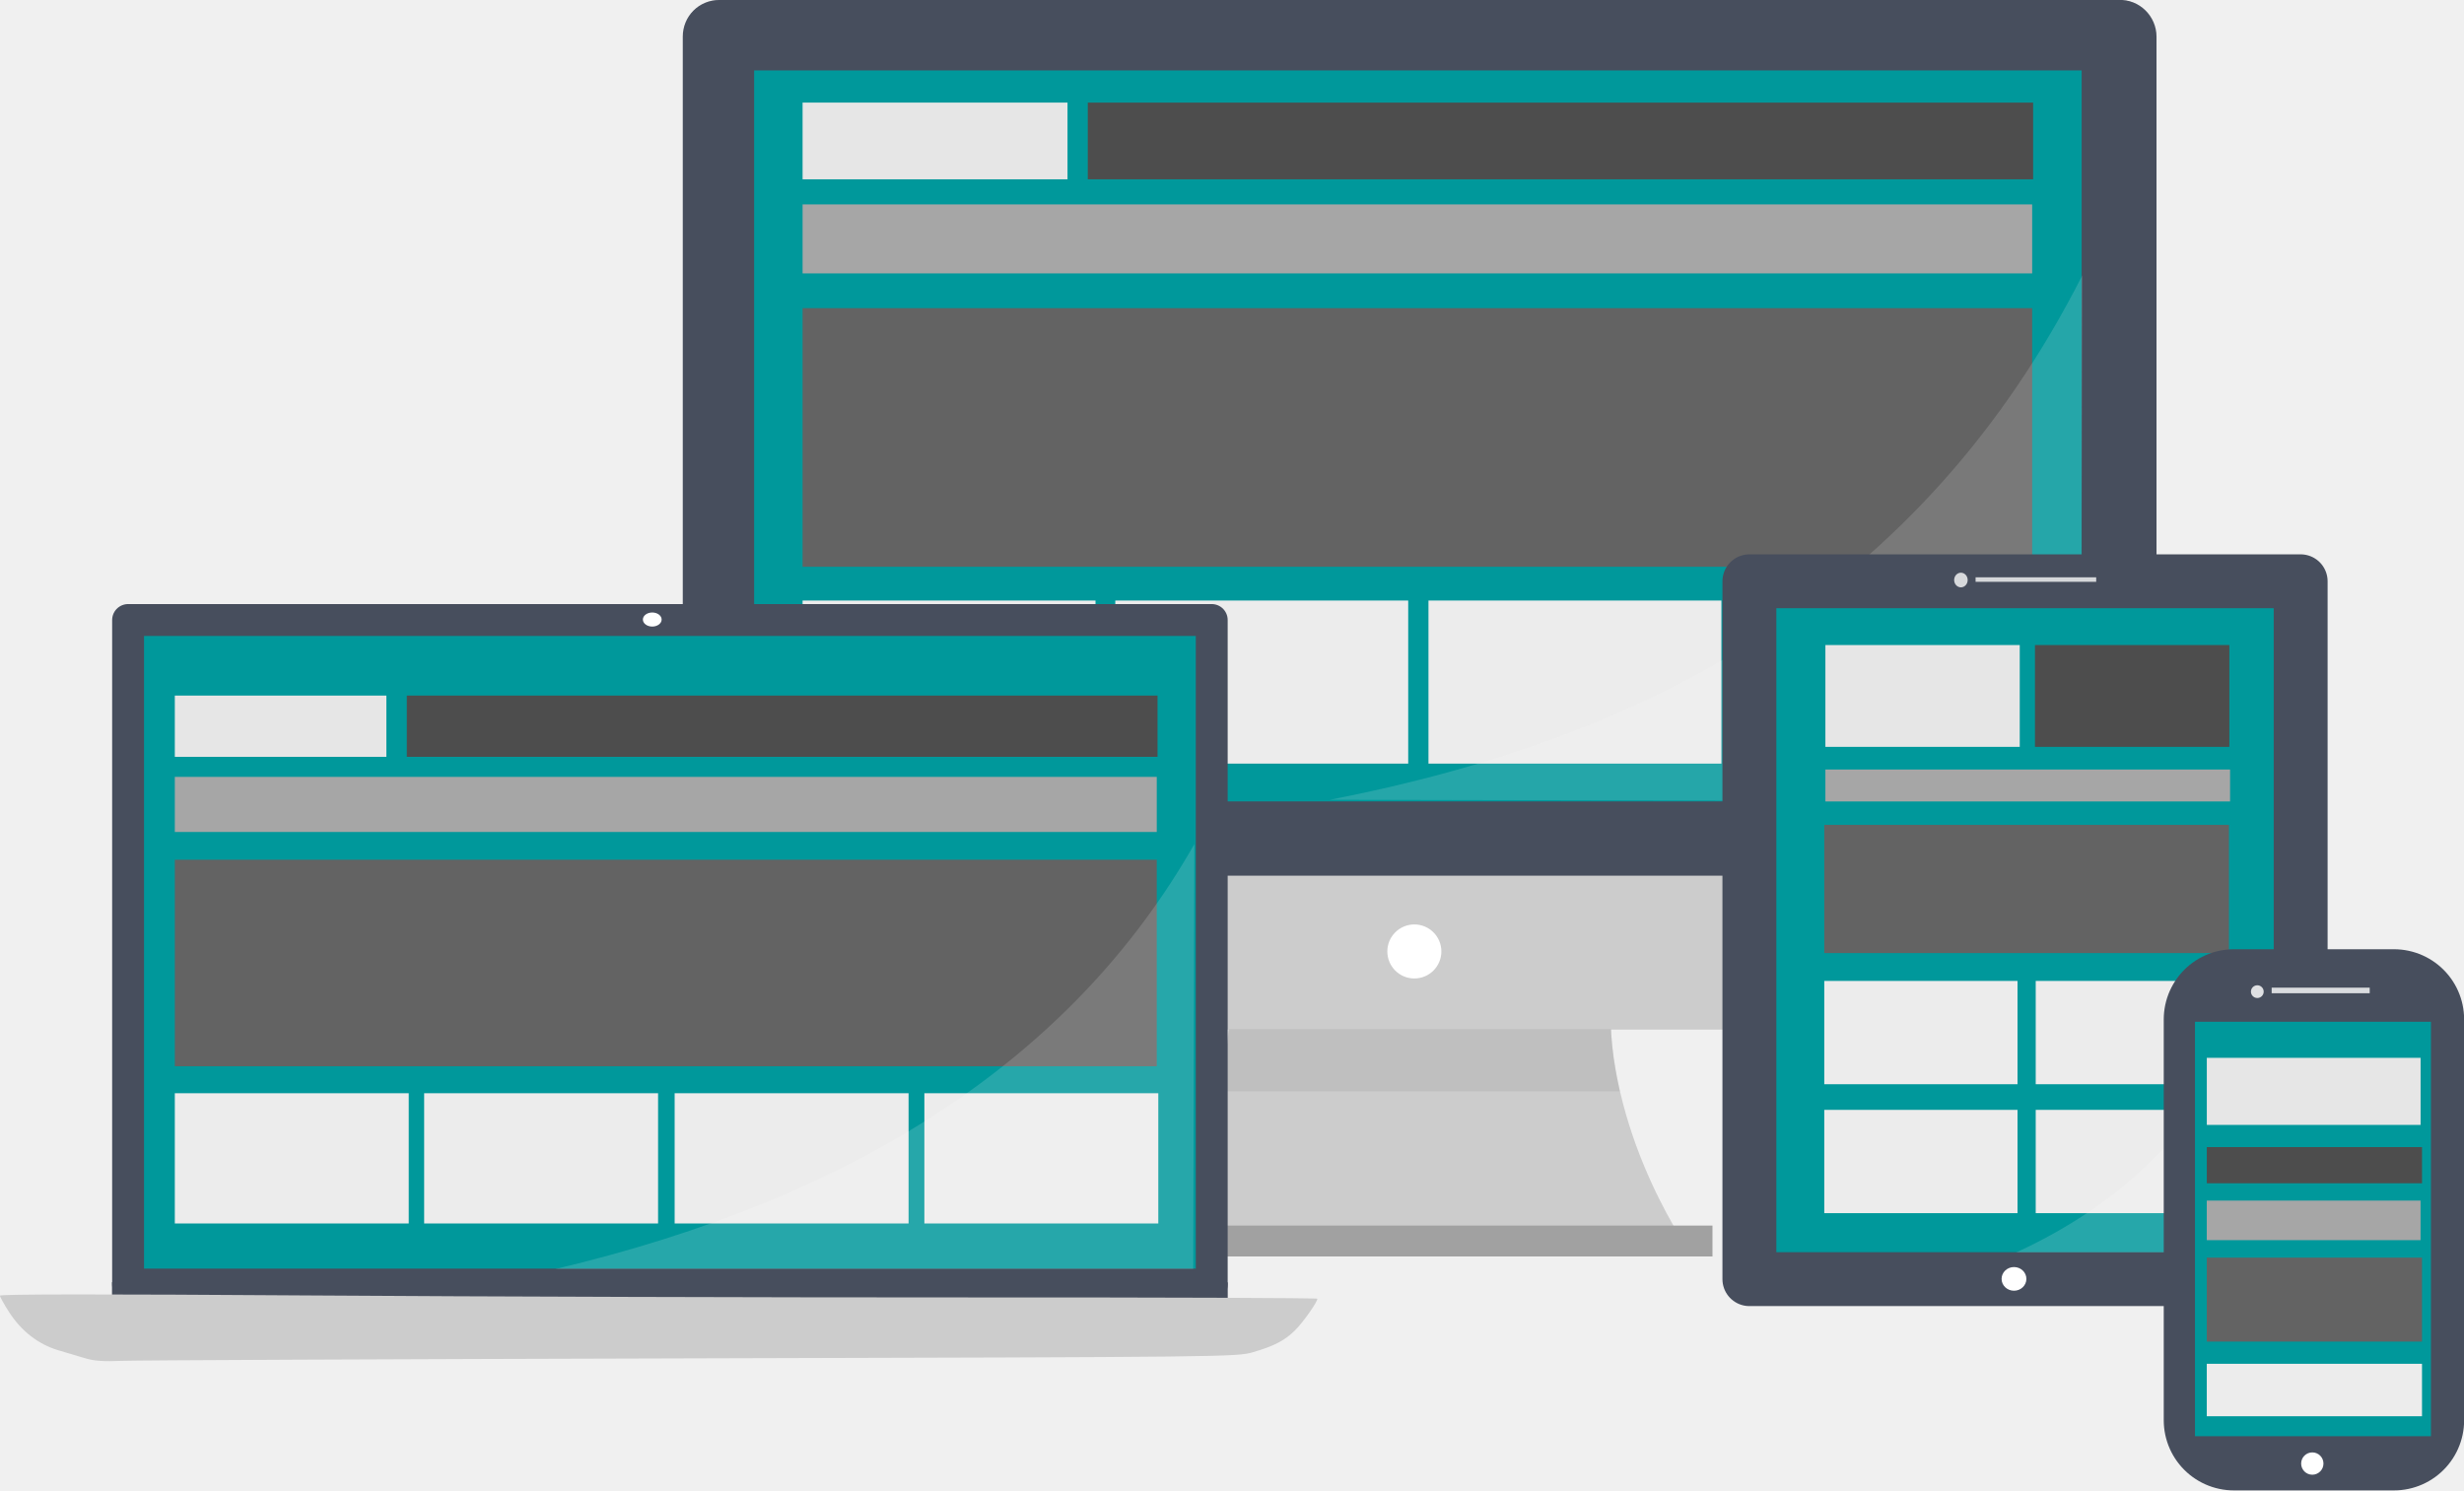
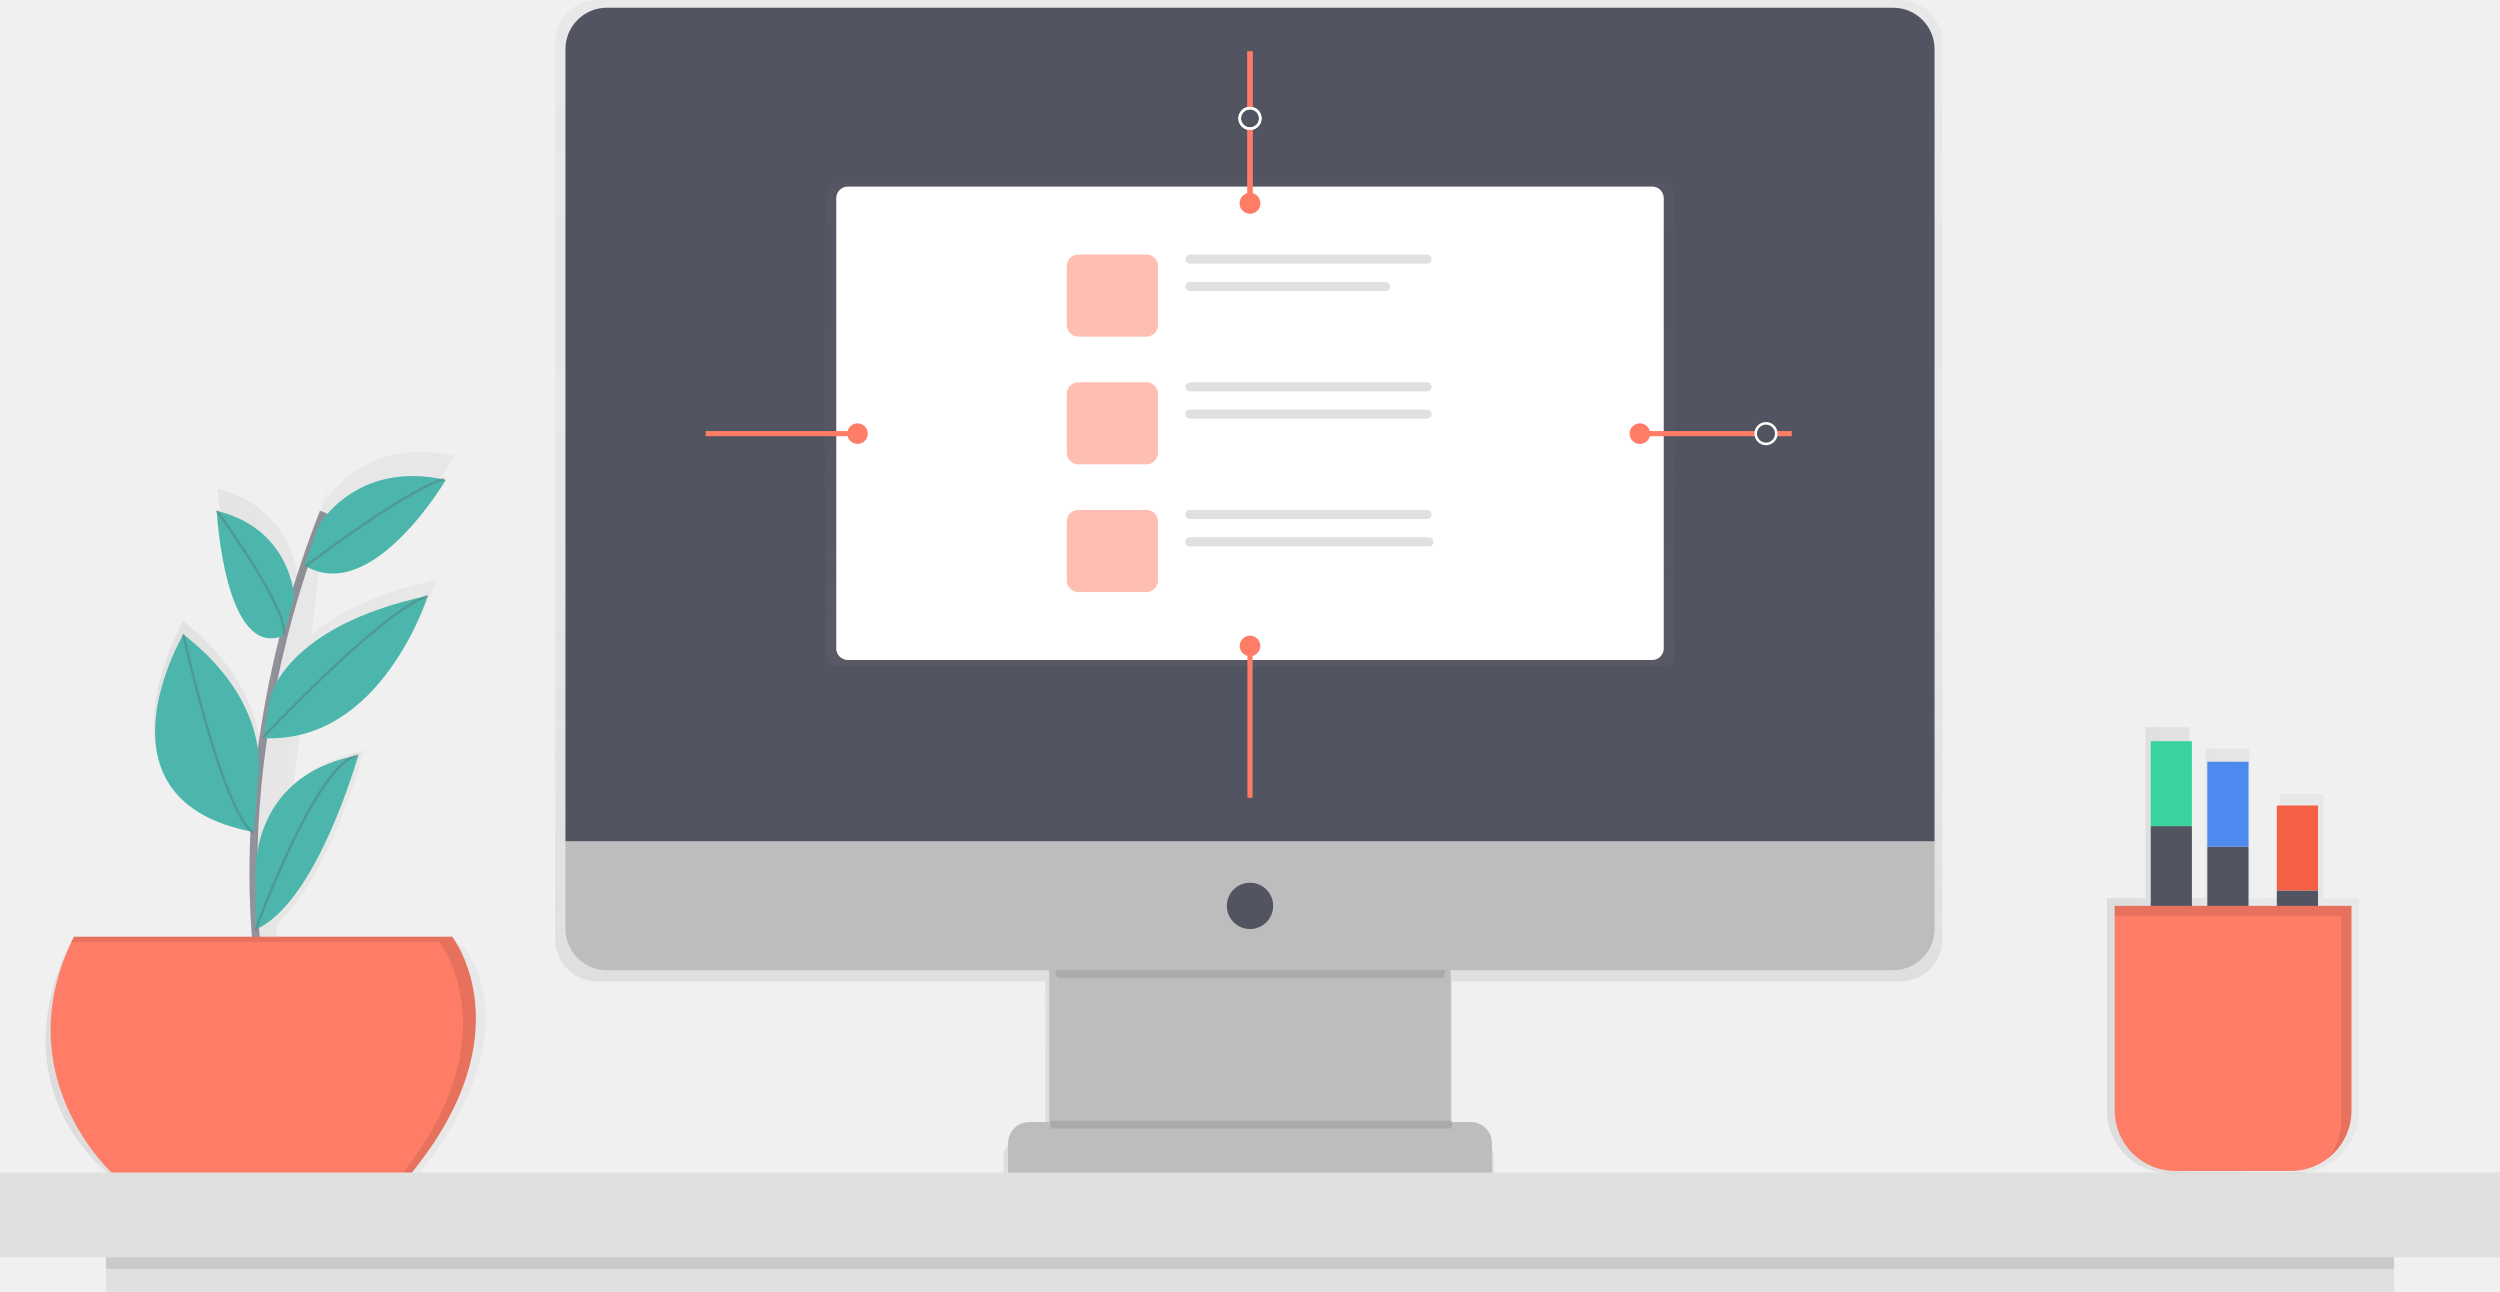
- <svg xmlns="http://www.w3.org/2000/svg" height="935.19" width="1545.8" viewBox="0 0 1545.806 935.19">
-   <g transform="translate(-421.9 -330.516)">
-     <path fill="#ccc" d="M1774.8 953.53c0 12.715-9.99 23.008-23.008 23.008h-878.25c-12.715 0-23.008-9.99-23.008-23.008V353.5c0-12.715 9.99-23.008 23.008-23.008h877.64c12.715 0 23.008 9.99 23.008 23.008v600.03h.605z" />
-     <path fill="#474e5d" d="M1774.8 353.51v526.46H850.24V353.51c0-12.715 9.99-23.008 23.008-23.008h877.64c13.32-.605 23.916 10.293 23.916 23.008z" />
-     <path fill="#00989b" d="M895.01 374.7h832.83v458.65H895.01z" />
-     <path fill="#ccc" d="M1432.1 963.52c0-48.741-89.913-16.045-119.58-3.633-29.971-12.412-119.58-44.805-119.58 3.633 0 83.859-51.768 155-51.768 155h342.705c-.303 0-51.768-71.144-51.768-155z" />
-     <path fill="#a1a1a1" d="M1128.1 1099.5h368.13v19.375H1128.1z" />
-     <path opacity=".3" d="M1438.1 1015.3h-251.27c2.725-12.412 4.541-25.127 6.055-39.053h239.77c.302 13.926 2.724 26.944 5.45 39.053z" fill="#a1a1a1" />
-     <circle cy="927.5" cx="1309.2" r="16.953" fill="#fff" />
-     <path fill="#e6e6e6" d="M925.41 394.89h166.204v48.136H925.41z" />
-     <path fill="#4d4d4d" d="M1104.33 394.89h593.067v48.136h-593.068z" />
-     <path d="M925.41 707.318h183.763v102.326H925.41zm196.176 0h183.763v102.326h-183.763zm196.478 0h183.763v102.326h-183.763zm196.478 0h183.763v102.326h-183.763z" fill="#ececec" />
-     <path fill="#636363" d="M925.41 523.858h771.382v162.268H925.41z" />
-     <path fill="#a6a6a6" d="M925.41 458.769h771.382v43.291H925.41z" />
-   </g>
-   <path opacity=".15" d="M834.29 501.81l471.08 1 1-330.06c-100.91 198.82-270.12 289.8-472.08 329.06z" fill-rule="evenodd" fill="#f9f9f9" />
-   <g transform="translate(745.3 -487.81)">
-     <g transform="translate(-1544.6 345.13)">
-       <path stroke-linejoin="round" stroke="#474e5d" stroke-width="20" fill="#00989b" d="M879.66 531.7h679.83v416.96H879.66z" />
-       <ellipse rx="5.882" ry="4.412" cy="531.4" cx="1208.5" fill="#fff" />
-       <path d="M882.9 958.69h-13.327v-11.581zm673.3-.01h13.327v-11.581z" fill-rule="evenodd" fill="#474e5d" />
-       <path d="M852.97 994.98a2502.654 2502.654 0 00-17.152-5.119c-12.373-3.642-23.067-11.924-30.753-23.815-3.174-4.911-5.772-9.595-5.772-10.408 0-.99 63.995-1.036 193.75-.14 106.56.737 292.52 1.296 413.24 1.243s219.49.313 219.49.815c0 2.085-8.863 14.664-13.836 19.637-6.56 6.56-13.174 10.02-26.605 13.92-10.178 2.955-14.164 2.998-352.21 3.866-188.05.483-348.86 1.183-357.35 1.557-11.255.495-17.434.073-22.794-1.556z" fill="#ccc" />
-     </g>
-     <path fill="#e6e6e6" d="M-635.63 924.243h132.73v38.441h-132.73z" />
-     <path fill="#4d4d4d" d="M-490.085 924.243h470.968v38.441h-470.968z" />
-     <path d="M-635.63 1173.75h146.754v81.718H-635.63zm156.425 0h146.754v81.718h-146.754zm157.15 0H-175.3v81.718h-146.755zm156.667 0h146.755v81.718h-146.755z" fill="#ececec" />
-     <path fill="#636363" d="M-635.63 1027.237H-19.6v129.588h-616.03z" />
-     <path fill="#a6a6a6" d="M-635.63 975.256H-19.6v34.573h-616.03z" />
-     <a opacity=".15" transform="translate(124.92 236.68)">
-       <path d="M-521.93 1047.4h400.29l.707-266.63c-76.86 135.09-212.88 222.05-401 266.63z" fill-rule="evenodd" fill="#fff" />
-     </a>
-   </g>
-   <path stroke-linejoin="round" stroke="#474e5d" stroke-width="33.816" fill="#00989b" d="M1097.49 364.73h345.84v437.86h-345.84z" />
-   <g fill="#fff" transform="translate(3448.79 -1072.77)">
-     <ellipse rx="7.779" ry="7.426" cy="1875.2" cx="-2185.3" />
-     <ellipse opacity=".782" rx="4.243" ry="4.597" cy="1436.7" cx="-2218.6" />
-     <path opacity=".773" d="M-2209.4 1435h75.673v2.829h-75.673z" />
-   </g>
-   <path fill="#a6a6a6" d="M1145.17 482.83h253.88v20.048h-253.88z" />
-   <path fill="#636363" d="M1144.471 517.565h253.879v80.43h-253.879z" />
-   <path fill="#e6e6e6" d="M1145.17 404.73h121.928v63.878H1145.17z" />
-   <path fill="#4d4d4d" d="M1276.656 404.73h121.927v63.878h-121.927z" />
-   <path d="M1144.471 615.48H1265.7v64.81h-121.228zm132.651 0h121.228v64.81h-121.228zm-132.651 80.896H1265.7v64.81h-121.228zm132.651 0h121.228v64.81h-121.228z" fill="#ececec" />
-   <path opacity=".15" d="M1264.89 785.83h161.25l.707-190.24c-31.008 101.01-89.563 156.95-161.96 190.24z" fill-rule="evenodd" fill="#fff" />
-   <g transform="translate(3320.94 -783.7)">
-     <path stroke-linejoin="round" fill-rule="evenodd" stroke="#474e5d" stroke-width="88.004" fill="#474e5d" d="M-1919.5 1423.3h100.44v251.54h-100.44z" />
-     <path opacity=".798" fill-rule="evenodd" fill="#fff" d="M-1895.8 1403.4h61.511v3.501h-61.511z" />
-     <path fill="#00989b" d="M-1943.9 1424.8h148.03v260.04h-148.03z" />
-     <circle cx="-1870.3" cy="1702" r="7" fill="#fff" />
-     <circle opacity=".825" cx="-1904.8" cy="1405.9" r="4" fill="#fff" />
-   </g>
-   <path fill="#a6a6a6" d="M1384.44 753.3h134.11v24.825h-134.11z" />
-   <path fill="#636363" d="M1384.44 789.1h135.02v52.677h-135.02z" />
-   <path fill="#e6e6e6" d="M1384.458 663.73h134.114v42.08h-134.114z" />
-   <path fill="#4d4d4d" d="M1384.458 719.736h135.022v22.706h-135.022z" />
-   <path fill="#ececec" d="M1384.44 855.7h135.02v32.917h-135.02z" />
+ <svg xmlns="http://www.w3.org/2000/svg" xmlns:xlink="http://www.w3.org/1999/xlink" data-name="Layer 1" width="971.44" height="502">
+   <defs>
+     <linearGradient id="a" x1="599.5" y1="668.05" x2="599.5" y2="199" gradientUnits="userSpaceOnUse">
+       <stop offset="0" stop-color="gray" stop-opacity=".25" />
+       <stop offset=".54" stop-color="gray" stop-opacity=".12" />
+       <stop offset="1" stop-color="gray" stop-opacity=".1" />
+     </linearGradient>
+     <linearGradient id="b" x1="485.72" y1="258.88" x2="485.72" y2="71.12" xlink:href="#a" />
+     <linearGradient id="c" x1="132" y1="515" x2="303" y2="515" xlink:href="#a" />
+     <linearGradient id="d" x1="933" y1="568.28" x2="1031" y2="568.28" xlink:href="#a" />
+   </defs>
+   <path d="M852.69 199H346.31A16.37 16.37 0 00330 215.42v348.52a16.37 16.37 0 0016.31 16.42h174.16v60.16h-7.94a8.3 8.3 0 00-8.27 8.33v12.07h16.21v7.14h158.06v-7.14h16.21v-12.07a8.3 8.3 0 00-8.27-8.33H679V640h-.51v-59.64h174.2A16.37 16.37 0 00869 563.94V215.42A16.37 16.37 0 00852.69 199z" transform="translate(-114.28 -199)" fill="url(#a)" opacity=".7" />
+   <path fill="#bdbdbd" d="M407.72 371h156v92h-156z" />
+   <path d="M410.79 380h150.17c1.81-7.87 3.26-13 3.26-13h-157s1.61 5.11 3.57 13z" opacity=".1" />
+   <path d="M235.82 3h499.8a16.1 16.1 0 0116.1 16.1V327h-532V19.1A16.1 16.1 0 01235.82 3z" fill="#535461" />
+   <path d="M735.62 377h-499.8a16.1 16.1 0 01-16.1-16.1V327h532v33.9a16.1 16.1 0 01-16.1 16.1z" fill="#bdbdbd" />
+   <circle cx="485.72" cy="352" r="9" fill="#535461" />
+   <path d="M399.89 436h171.66a8.17 8.17 0 018.17 8.17V456h-188v-11.83a8.17 8.17 0 018.17-8.17z" fill="#bdbdbd" />
+   <rect x="320.72" y="71.12" width="330" height="187.76" rx="4.5" ry="4.5" fill="url(#b)" opacity=".5" />
+   <rect x="324.95" y="72.5" width="321.54" height="183.96" rx="4.5" ry="4.5" fill="#fff" />
+   <rect x="414.52" y="98.91" width="35.44" height="31.9" rx="4.5" ry="4.5" fill="#ff7d66" opacity=".5" />
+   <rect x="460.59" y="98.91" width="95.69" height="3.54" rx="1.77" ry="1.77" fill="#e0e0e0" />
+   <rect x="460.59" y="109.55" width="79.54" height="3.54" rx="1.77" ry="1.77" fill="#e0e0e0" />
+   <rect x="414.52" y="148.53" width="35.44" height="31.9" rx="4.5" ry="4.5" fill="#ff7d66" opacity=".5" />
+   <rect x="460.59" y="148.53" width="95.69" height="3.54" rx="1.77" ry="1.77" fill="#e0e0e0" />
+   <rect x="460.59" y="159.16" width="95.69" height="3.54" rx="1.77" ry="1.77" fill="#e0e0e0" />
+   <rect x="414.52" y="198.15" width="35.44" height="31.9" rx="4.5" ry="4.5" fill="#ff7d66" opacity=".5" />
+   <rect x="460.59" y="198.15" width="95.69" height="3.54" rx="1.77" ry="1.77" fill="#e0e0e0" />
+   <rect x="460.59" y="208.78" width="96.33" height="3.54" rx="1.59" ry="1.59" fill="#e0e0e0" />
+   <path stroke="#ff7d66" stroke-miterlimit="10" stroke-width="2" d="M485.72 42V20m0 59V50.13" />
+   <circle cx="485.72" cy="79" r="4" fill="#ff7d66" />
+   <circle cx="485.72" cy="46" r="4" fill="none" stroke="#fff" stroke-miterlimit="10" />
+   <path stroke="#ff7d66" stroke-miterlimit="10" stroke-width="2" d="M485.72 42V20m0 59V50.13" />
+   <circle cx="485.72" cy="79" r="4" fill="#ff7d66" />
+   <circle cx="485.72" cy="46" r="4" fill="none" stroke="#fff" stroke-miterlimit="10" />
+   <path stroke="#ff7d66" stroke-miterlimit="10" stroke-width="2" d="M485.72 279v31m0-59v28.87" />
+   <circle cx="485.72" cy="251" r="4" fill="#ff7d66" />
+   <path stroke="#ff7d66" stroke-miterlimit="10" stroke-width="2" d="M305.72 168.5h-31.5m59 0h-28.87" />
+   <circle cx="333.22" cy="168.5" r="4" fill="#ff7d66" />
+   <path d="M408.22 435.5h156v3h-156z" opacity=".1" />
+   <path d="M293.48 566.06h-72.4l1-8.14c20.46-18.37 33.69-67.31 33.69-67.31a6.78 6.78 0 00-.87.18c-12 2.42-20.54 7.35-26.51 13.28l2.54-21.66c37.8-8.14 52.79-58.14 52.79-58.14-24.12 5.35-39.16 13.63-48.5 21.49l3.72-31.82c25.56 8.77 52-37.82 52-37.82l-1-.21.5-.32-.76.27c-28.25-6.09-43.35 10.06-48.25 16.77l.37-3.12q-1.12 3-2.18 5.88v.08q-3 8.13-5.49 16.06-2.17 6.77-4.06 13.4v-.06s-1.17-28.46-31.18-35.95c0 0 3.15 62.07 26.93 51.91-2.2 9-4 17.66-5.56 26.07q-1.49 8.21-2.6 16l-.14.16.14-.12-.06.41q-1 7.07-1.7 13.78c.46-8.62-1.11-33.52-30.45-56.92 0 0-39 68.54 27.5 82l.44.38-.1-.31.6.13.27-3.52a369.39 369.39 0 00.23 44.1c.07 1 .14 2 .21 2.95h-73.23c-27.94 57.79 15.52 89.46 15.52 89.46h120c46.6-58.74 16.59-89.34 16.59-89.34zm-78-65.68z" transform="translate(-114.28 -199)" fill="url(#c)" opacity=".7" />
+   <path d="M102.72 389s-19-83 23-190" fill="none" stroke="#535461" stroke-miterlimit="10" stroke-width="3" opacity=".6" />
+   <path d="M28.72 364h147s29 37-16 92h-116s-42-38-15-92z" fill="#ff7d66" />
+   <path d="M123.61 204.5s14.61-26 49.61-18c0 0-28.93 49.26-55 33.13zm-9.26 27.59s-1.13-26.59-30.13-33.59c0 0 3 58 26 48.5zm-9.48 39.27s5.35-27.86 61.35-39.86c0 0-17.86 57.62-63.93 55.31z" fill="#4db6ac" />
+   <path d="M100.33 302.63s5.89-29.13-29.11-56.13c0 0-38 64.67 27.48 76.83z" fill="#4db6ac" />
+   <path d="M99.28 342.67s-4.06-41.17 39.94-49.17c0 0-16.07 57.49-40 67.74z" fill="#4db6ac" />
+   <path d="M118.72 220s38-29 54-34m-70.5 100.5s46-49 64-55m-82-33s28 38 26 48m-39 0s15 68 27 77m1 38s24-66 40-68" fill="none" stroke="#535461" stroke-miterlimit="10" opacity=".3" />
+   <path d="M175.72 364h-147c-.33.67-.65 1.34-1 2h143s28.29 36.11-14.4 90h3.4c45-55 16-92 16-92z" opacity=".1" />
+   <path fill="#e0e0e0" d="M0 455.6h971.44v32.93H0z" />
+   <path fill="#e0e0e0" d="M41.16 488.53h889.11V502H41.16z" />
+   <path opacity=".1" d="M41.16 488.53h889.11v4.49H41.16z" />
+   <path stroke="#ff7d66" stroke-miterlimit="10" stroke-width="2" d="M690.22 168.5h6m-59 0h44.88" />
+   <circle cx="637.22" cy="168.5" r="4" fill="#ff7d66" />
+   <circle cx="686.22" cy="168.5" r="4" fill="none" stroke="#fff" stroke-miterlimit="10" />
+   <path d="M1027 643.88l.1-.15q.31-.48.61-1l.11-.19q.29-.49.55-1l.09-.17c.2-.39.39-.78.56-1.19a23.79 23.79 0 00.94-2.51l.1-.33c.09-.31.18-.62.26-.93l.1-.44q.1-.42.18-.85c0-.16.06-.32.09-.48s.09-.56.13-.85 0-.33.06-.49.06-.61.08-.92V548h-13.85v-40.48h-17V548h-11.72v-58.14h-17V548H965v-66.45h-17V548h-15v82.6c0 13.48 11.21 24.4 25 24.4h48a25.19 25.19 0 0020.24-10.06q.37-.53.76-1.06z" transform="translate(-114.28 -199)" fill="url(#d)" opacity=".7" />
+   <path fill="#535461" d="M835.72 321h16v100h-16z" />
+   <path fill="#3ad29f" d="M835.72 288h16v33h-16z" />
+   <path fill="#535461" d="M857.72 329h16v100h-16z" />
+   <path fill="#4d8af0" d="M857.72 296h16v33h-16z" />
+   <path fill="#535461" d="M884.72 346h16v100h-16z" />
+   <path fill="#f55f44" d="M884.72 313h16v33h-16z" />
+   <path d="M821.72 352h92v79.5a23.5 23.5 0 01-23.5 23.5h-45a23.5 23.5 0 01-23.5-23.5V352z" fill="#ff7d66" />
+   <path d="M821.72 352v4h88v79.5a23.39 23.39 0 01-5 14.49 23.45 23.45 0 009-18.49V352z" opacity=".1" />
</svg>
